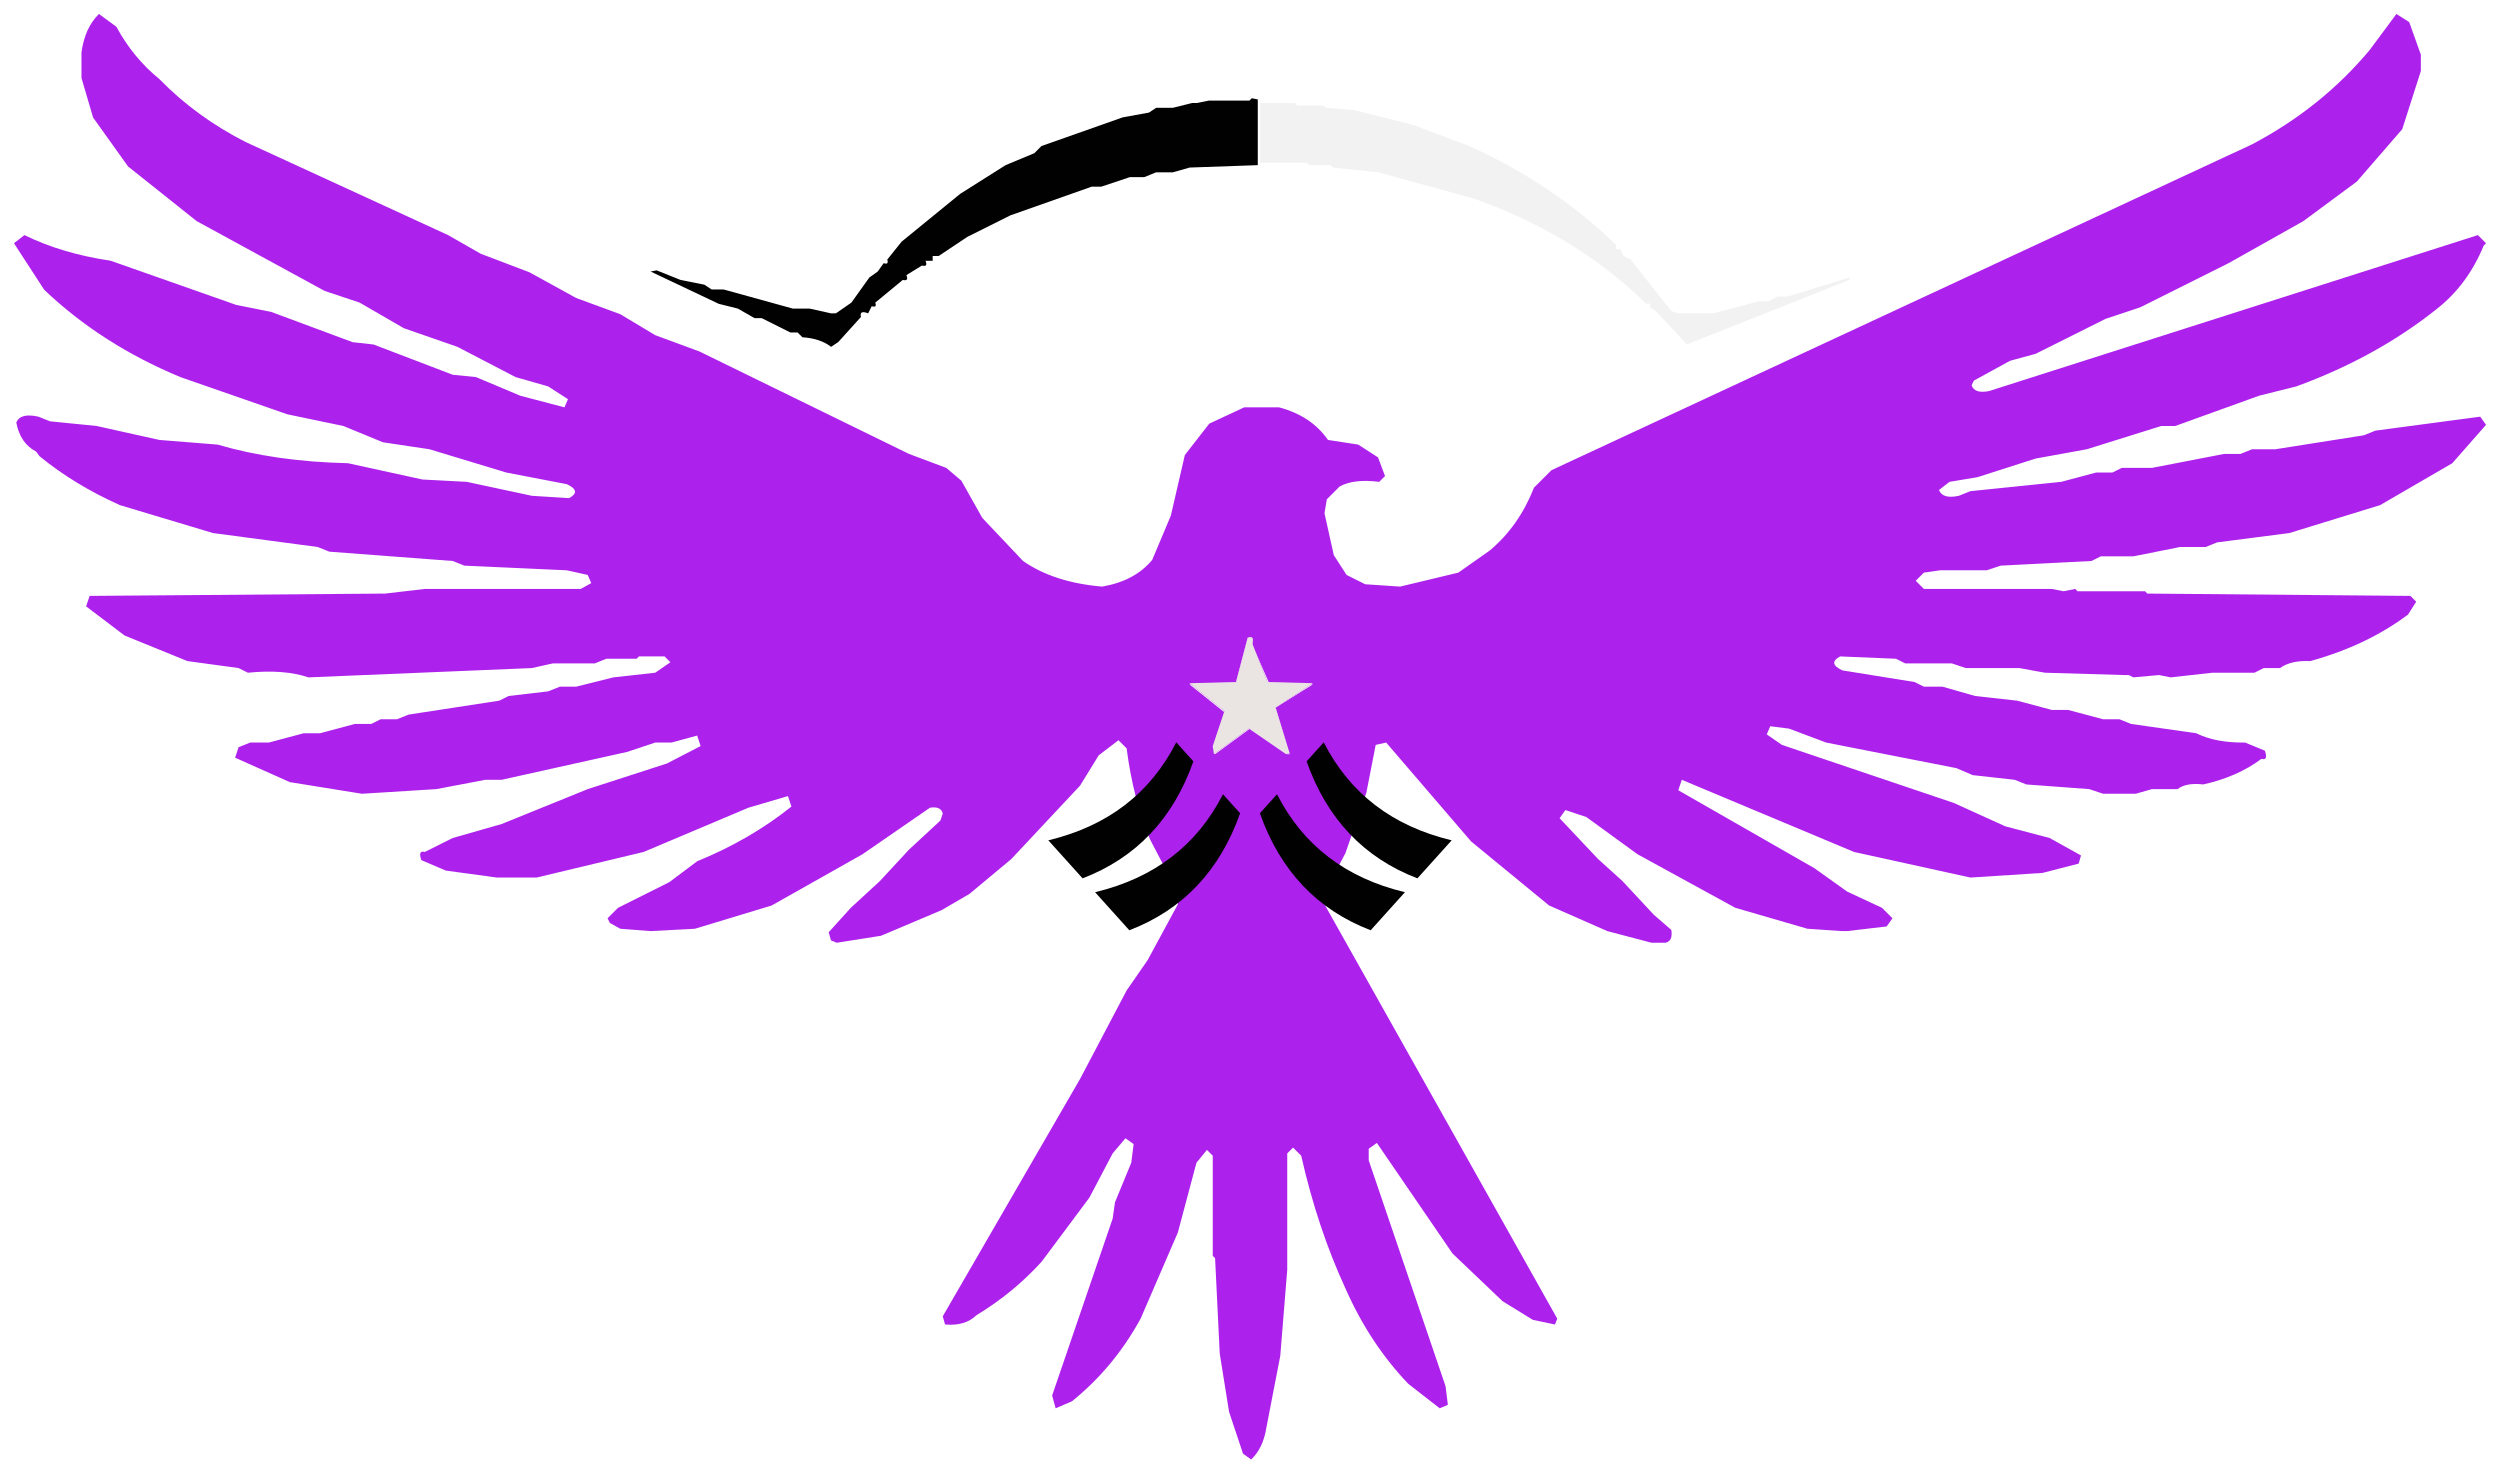
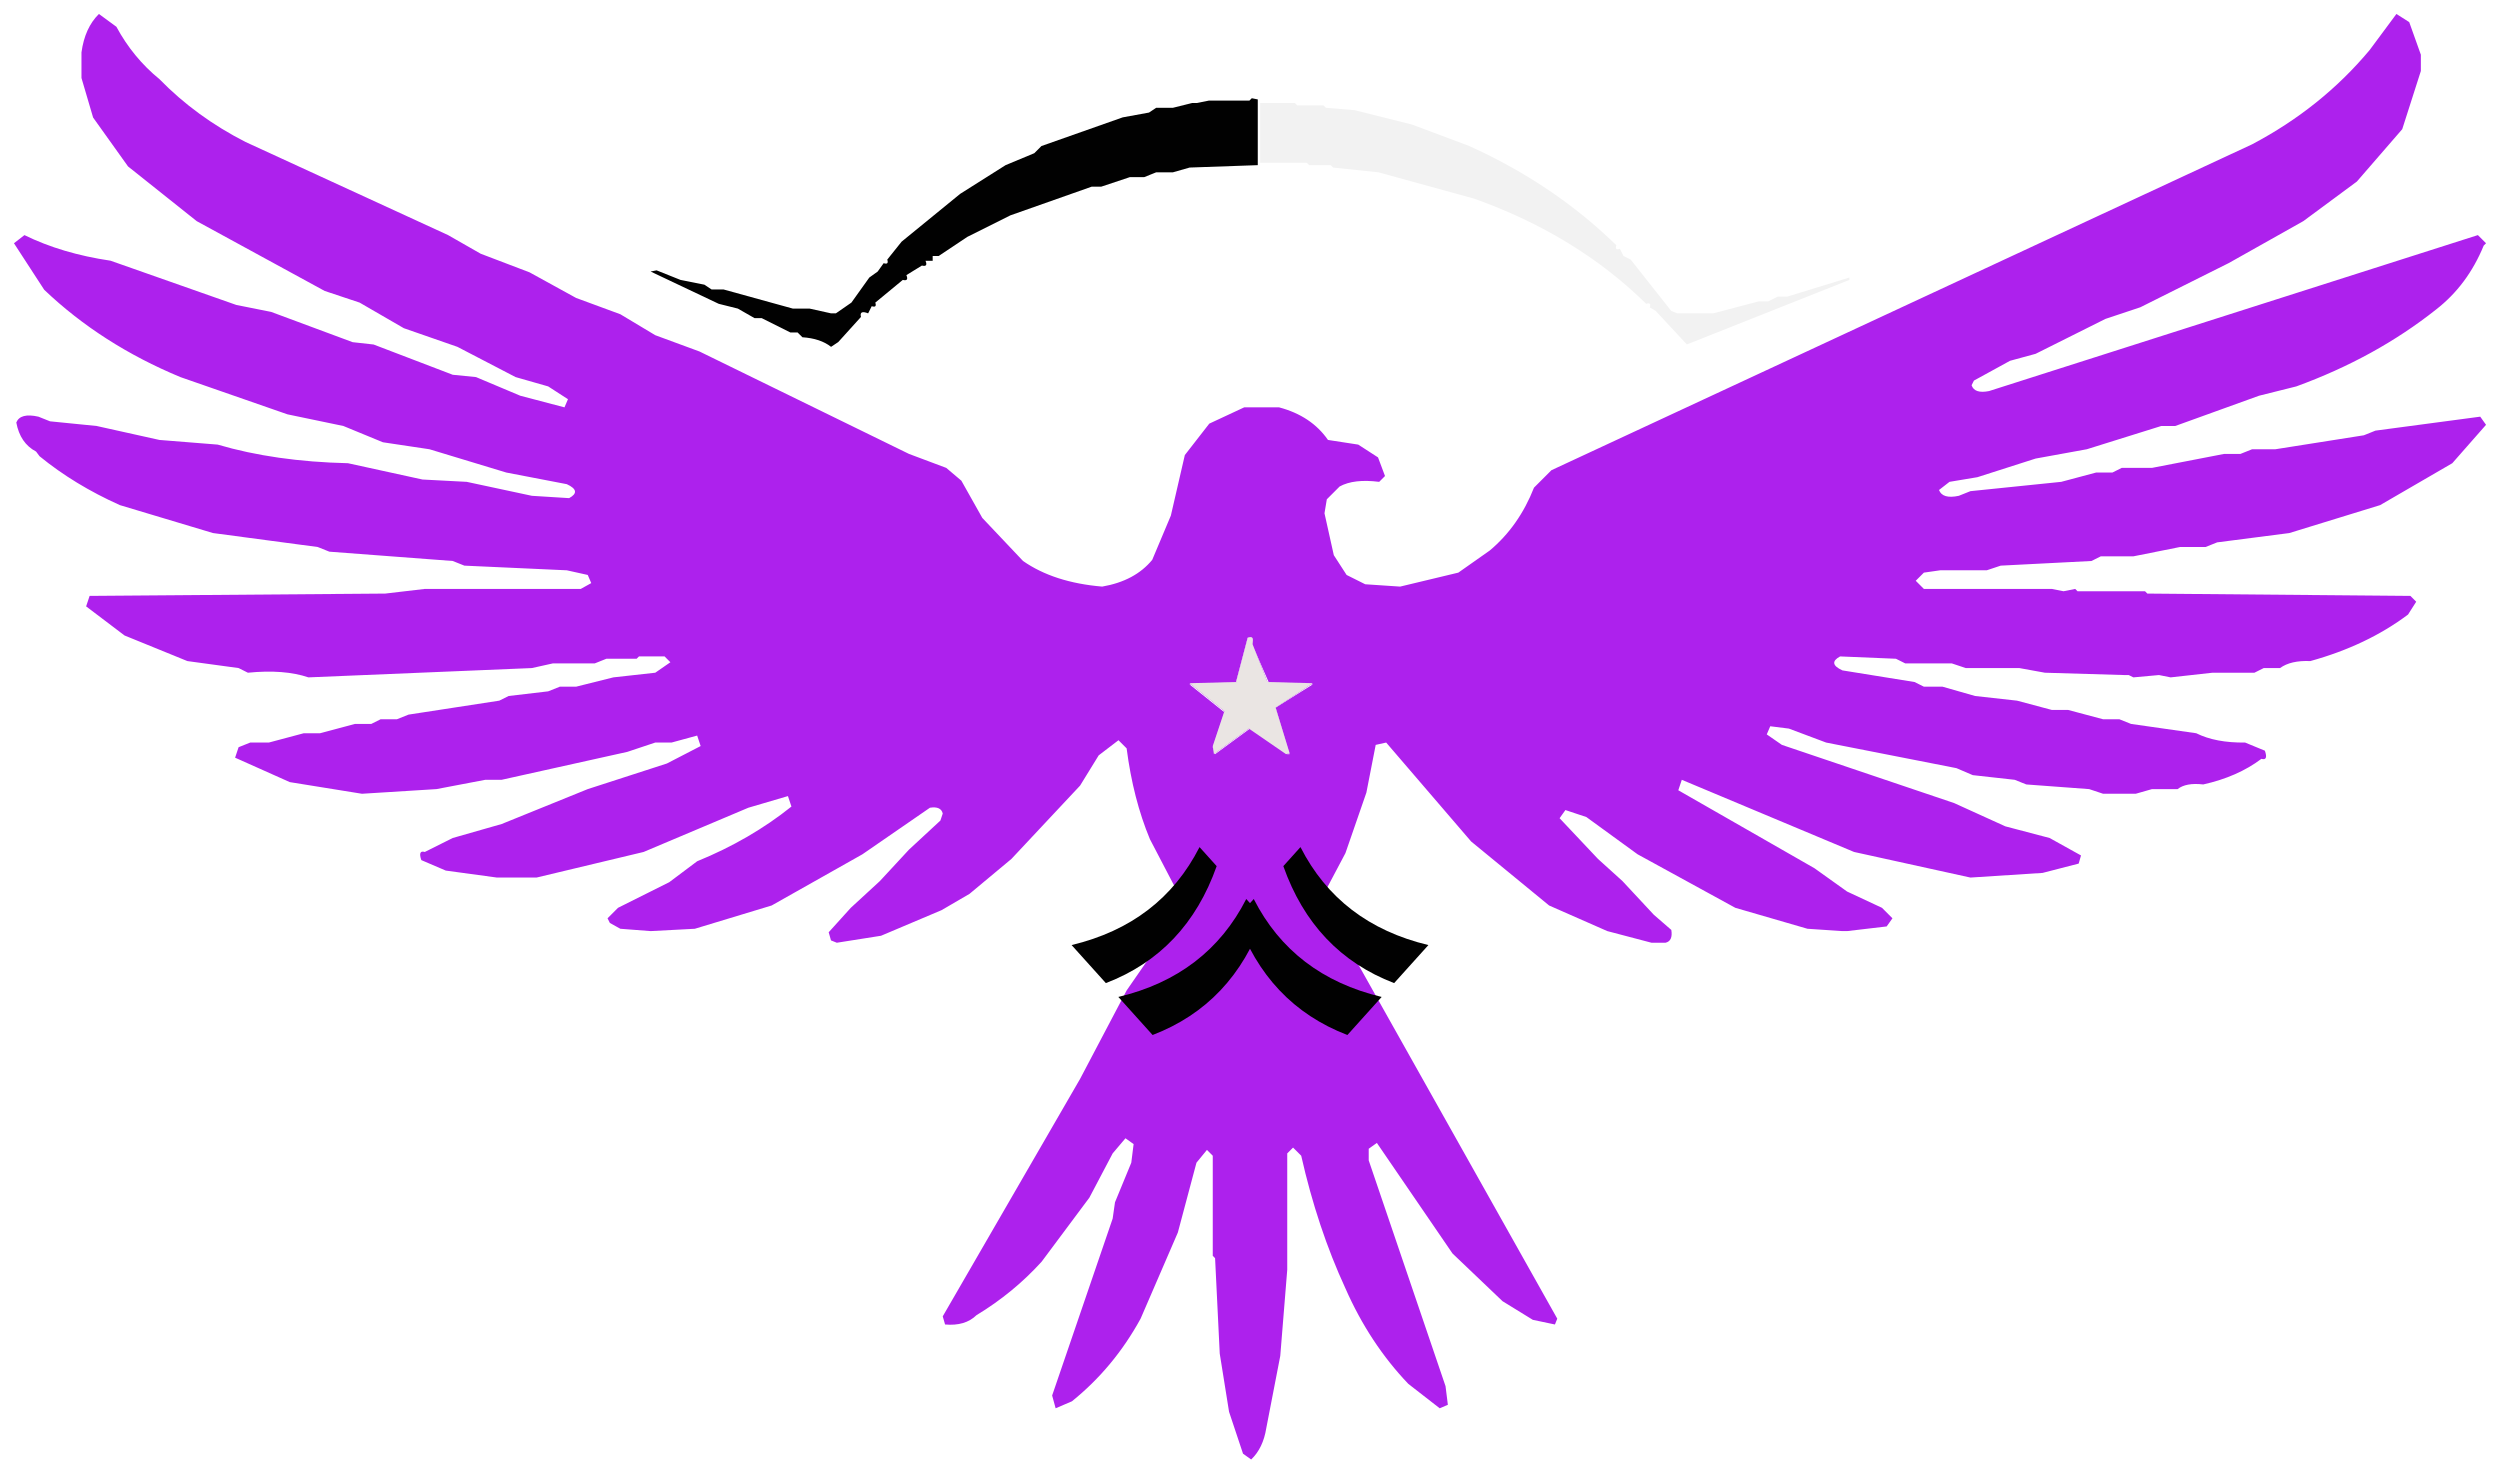
<svg xmlns="http://www.w3.org/2000/svg" viewBox="167 84 1074 633">
  <g fill="#AD21ED">
    <path d="M 209.5 90 L 217 95.5 Q 224.2 108.8 235.5 118 Q 251.3 134.2 272.5 145 L 359.5 185 L 373.5 193 L 394.5 201 L 414.5 212 L 433.5 219 L 448.5 228 L 467.5 235 L 557.5 279 L 573.5 285 L 580 290.5 L 589 306.5 L 606.5 325 Q 619.75 334.25 640.5 336 Q 654.57 333.57 662 324.5 L 670 305.5 L 676 279.5 L 686.5 266 L 701.5 259 L 716.5 259 Q 730.33 262.67 737.5 273 L 750.5 275 L 759 280.5 L 762 288.5 L 759.5 291 Q 748.63 289.62 742.5 293 L 737 298.5 L 736 304.5 L 740 322.5 L 745.5 331 L 753.5 335 L 768.5 336 L 793.5 330 L 807 320.5 Q 819.51 310.01 826 293.5 L 833.5 286 L 1134.5 146 Q 1164.29 130.29 1185 105.5 L 1196.5 90 L 1202 93.5 L 1207 107.5 L 1207 114.5 L 1199 139.5 L 1179.5 162 L 1156.5 179 L 1124.5 197 L 1086.5 216 L 1071.5 221 L 1041.5 236 L 1030.5 239 L 1015 247.5 L 1014 249.5 Q 1015.25 253.25 1021.5 252 L 1231.5 185 L 1235 188.5 L 1234 189.5 Q 1227.02 206.52 1213.5 217 Q 1187.57 237.57 1153.5 250 L 1137.5 254 L 1101.5 267 L 1095.5 267 L 1063.5 277 L 1041.5 281 L 1016.5 289 L 1004.5 291 L 1000 294.5 Q 1001.5 298.5 1008.5 297 L 1013.5 295 L 1052.5 291 L 1067.5 287 L 1074.5 287 L 1078.5 285 L 1091.5 285 L 1122.5 279 L 1129.5 279 L 1134.5 277 L 1144.5 277 L 1182.5 271 L 1187.5 269 L 1232.5 263 L 1235 266.5 L 1220.5 283 L 1189.5 301 L 1150.5 313 L 1119.5 317 L 1114.5 319 L 1103.5 319 L 1083.5 323 L 1069.5 323 L 1065.5 325 L 1026.5 327 L 1020.5 329 L 1000.5 329 L 993.5 330 L 990 333.5 L 993.5 337 L 1048.5 337 L 1053.5 338 L 1058.5 337 L 1059.5 338 L 1088.5 338 L 1089.5 339 L 1202.5 340 L 1205 342.5 L 1201.5 348 Q 1183.8 361.3 1159.5 368 Q 1151.13 367.63 1146.5 371 L 1139.5 371 L 1135.5 373 L 1117.5 373 L 1099.5 375 L 1094.5 374 L 1083.5 375 L 1081.5 374 L 1079.5 374 L 1045.5 373 L 1034.5 371 L 1011.5 371 L 1005.5 369 L 985.5 369 L 981.5 367 L 957.5 366 Q 952 369 958.5 372 L 989.5 377 L 993.5 379 L 1001.5 379 L 1015.5 383 L 1033.5 385 L 1048.5 389 L 1055.5 389 L 1070.5 393 L 1077.5 393 L 1082.5 395 L 1110.5 399 Q 1118.84 403.16 1131.5 403 L 1140 406.5 Q 1141.5 410.88 1138.5 410 Q 1128.23 417.73 1113.5 421 Q 1106.14 420.14 1102.5 423 L 1091.5 423 L 1084.5 425 L 1070.5 425 L 1064.5 423 L 1037.5 421 L 1032.5 419 L 1014.5 417 L 1007.5 414 L 951.5 403 L 935.5 397 L 927.5 396 L 926 399.5 L 932.5 404 L 1006.5 429 L 1028.5 439 L 1047.5 444 L 1061 451.5 L 1060 455 L 1044.5 459 L 1013.5 461 L 963.5 450 L 889.5 419 L 888 423.5 L 946.5 457 L 960.5 467 L 975.5 474 L 980 478.5 L 977.5 482 L 960.5 484 L 958.5 484 L 943.5 483 L 912.5 474 L 870.5 451 L 848.5 435 L 839.5 432 L 837 435.5 L 853.5 453 L 864 462.5 L 877.5 477 L 885 483.5 Q 885.75 488.25 882.5 489 L 876.5 489 L 857.5 484 L 832.5 473 L 799 445.5 L 762.5 403 L 758 404 L 754 424.5 L 745 450.5 L 736 467.5 L 736 472.5 L 836 650.5 L 835 653 L 825.5 651 L 812.5 643 L 791 622.5 L 758.5 575 L 755 577.5 L 755 582.5 L 788 679.5 L 789 687.5 L 785.5 689 L 772 678.5 Q 755.4 661.1 745 637.5 Q 733 611.5 726 580.5 L 722.5 577 L 720 579.5 L 720 629.5 L 717 666.5 L 711 697.5 Q 709.63 706.13 704.5 711 L 701 708.5 L 695 690.5 L 691 665.5 L 689 624.5 L 688 623.5 L 688 580.5 L 685.5 578 L 681 583.5 L 673 613.5 L 657 650.5 Q 645.5 671.5 627.5 686 L 620.5 689 L 619 683.5 L 645 607.5 L 646 600.5 L 653 583.5 L 654 575.5 L 650.5 573 L 645 579.5 L 635 598.5 L 614.5 626 Q 602.38 639.38 586.5 649 Q 581.62 653.77 573 653 L 572 649.5 L 631 547.5 L 651 509.5 L 660 496.5 L 673 472.5 L 673 467.5 L 661 444.5 Q 653.8 427.21 651 405.5 L 647.5 402 L 639 408.5 L 631 421.5 L 601.5 453 L 583.5 468 L 571.5 475 L 545.5 486 L 526.5 489 L 524 488 L 523 484.5 L 532.5 474 L 545 462.5 L 557.5 449 L 571 436.5 L 572 433.5 Q 571.25 430.25 566.5 431 L 537.5 451 L 498.5 473 L 465.5 483 L 446.5 484 L 433.5 483 L 429 480.5 L 428 478.5 L 432.5 474 L 454.5 463 L 466.5 454 Q 489.23 444.73 507 430.5 L 505.5 426 L 488.5 431 L 443.5 450 L 397.5 461 L 380.5 461 L 358.5 458 L 348 453.5 Q 346.5 449.12 349.5 450 L 361.5 444 L 382.5 438 L 419.5 423 L 453.5 412 L 468 404.5 L 466.5 400 L 455.5 403 L 448.5 403 L 436.5 407 L 382.5 419 L 375.5 419 L 354.5 423 L 322.5 425 L 291.5 420 L 268 409.5 L 269.5 405 L 274.5 403 L 282.5 403 L 297.5 399 L 304.5 399 L 319.5 395 L 326.5 395 L 330.5 393 L 337.5 393 L 342.5 391 L 381.5 385 L 385.5 383 L 402.5 381 L 407.5 379 L 414.5 379 L 430.5 375 L 448.5 373 L 455 368.5 L 452.5 366 L 441.5 366 L 440.5 367 L 427.5 367 L 422.5 369 L 404.5 369 L 395.5 371 L 299.5 375 Q 289.05 371.45 273.5 373 L 269.5 371 L 247.5 368 L 220.5 357 L 204 344.5 L 205.5 340 L 332.5 339 L 349.5 337 L 416.5 337 L 421 334.5 L 419.5 331 L 410.5 329 L 366.5 327 L 361.5 325 L 308.5 321 L 303.5 319 L 258.5 313 L 218.5 301 Q 198.98 292.25 184 280 L 182.5 278 Q 175.63 274.38 174 265.5 Q 175.75 261.25 183.5 263 L 188.5 265 L 208.5 267 L 235.5 273 L 260.5 275 Q 285.22 282.28 316.5 283 L 348.5 290 L 367.5 291 L 395.5 297 L 411.5 298 Q 417 295 410.5 292 L 384.5 287 L 351.5 277 L 331.5 274 L 314.5 267 L 290.5 262 L 244.5 246 Q 210.59 231.91 186 208.5 L 173 188.5 L 177.5 185 Q 193.59 192.91 214.5 196 L 268.5 215 L 283.5 218 L 318.5 231 L 327.5 232 L 361.5 245 L 371.5 246 L 390.5 254 L 409.5 259 L 411 255.5 L 402.5 250 L 388.5 246 L 363.5 233 L 340.5 225 L 321.5 214 L 306.5 209 L 251.5 179 L 222 155.5 L 207 134.5 L 202 117.5 L 202 106.5 Q 203.44 95.94 209.5 90 Z M 703 358 L 698 377 L 678 378 L 693 390 L 688 405 L 689 408 L 704 397 L 720 408 L 721 408 L 715 388 L 731 378 L 712 377 L 705 361 Q 706 357 703 358 Z " />
    <path d="M 703 358 Q 706 356.75 705 360.5 L 711.5 377 L 731 377.5 L 715 388 L 721 407.5 L 719.5 408 L 703.5 397 L 688.5 408 L 688 404.5 L 693 389.5 L 678 377.5 L 698 377 L 703 358 Z " />
  </g>
  <g fill="#EAE5E3">
    <path d="M 703 358 Q 706 356.75 705 360.5 L 711.5 377 L 731 377.5 L 715 388 L 721 407.5 L 719.5 408 L 703.5 397 L 688.5 408 L 688 404.5 L 693 389.5 L 678 377.5 L 698 377 L 703 358 Z " />
  </g>
  <g fill="#010101">
    <path d="M 704.77 126.2 L 707.34 126.71 L 707.34 154.95 L 678.07 155.98 L 670.88 158.03 L 663.69 158.03 L 658.56 160.09 L 652.4 160.09 L 640.07 164.2 L 635.97 164.2 L 601.05 176.52 L 582.57 185.76 L 570.24 193.98 L 567.68 193.98 L 567.68 196.03 L 564.6 196.03 Q 565.76 198.77 563.06 198.08 L 556.38 202.19 Q 557.54 204.93 554.84 204.25 L 543.03 214 Q 543.8 216.31 541.49 215.54 L 539.95 218.62 Q 536.1 217.08 536.87 220.16 L 527.11 230.95 L 524.03 233 Q 519.43 229.39 511.71 228.89 L 509.66 226.84 L 506.57 226.84 L 494.25 220.68 L 491.17 220.68 L 483.98 216.57 L 475.77 214.52 L 446.5 200.65 L 449.07 200.14 L 459.34 204.25 L 469.61 206.3 L 472.69 208.35 L 477.82 208.35 L 507.6 216.57 L 514.79 216.57 L 524.03 218.62 L 526.09 218.62 L 532.76 214 L 540.46 203.22 L 544.06 200.65 L 546.62 197.06 Q 548.94 197.83 548.17 195.52 L 554.33 187.82 L 579.49 167.28 L 599 154.95 L 611.32 149.82 L 614.4 146.74 L 649.32 134.42 L 660.61 132.36 L 663.69 130.31 L 670.88 130.31 L 679.1 128.25 L 681.15 128.25 L 686.29 127.23 L 703.74 127.23 L 704.77 126.2 Z " />
  </g>
  <g fill="#F2F2F2">
    <path d="M 708.36 128.25 L 723.25 128.25 L 724.28 129.28 L 735.58 129.28 L 736.6 130.31 L 748.93 131.33 L 773.57 137.5 L 798.22 146.74 Q 834.62 163.22 861.38 189.36 Q 860.61 191.67 862.92 190.9 L 864.46 193.98 L 867.54 195.52 L 884.99 217.6 L 887.56 218.62 L 902.97 218.62 L 922.48 213.49 L 926.58 213.49 L 930.69 211.43 L 934.8 211.43 L 961.5 203.22 L 961.5 204.25 L 891.67 231.97 L 878.32 217.6 L 875.75 216.06 Q 876.52 213.75 874.21 214.52 Q 844.18 184.98 800.27 169.33 L 759.2 158.03 L 739.69 155.98 L 738.66 154.95 L 729.42 154.95 L 728.39 153.93 L 708.36 153.93 L 708.36 128.25 Z " />
  </g>
  <g fill="#010101">
-     <path d="M 728.32 411.09 Q 741.41 448.11 775.92 461.34 L 790.64 445 Q 752.45 435.84 735.68 402.91 Z" />
-     <path d="M 708.25 433.38 Q 721.34 470.4 755.84 483.64 L 770.56 467.29 Q 732.38 458.14 715.61 425.21 Z" />
-     <path d="M 679.68 411.09 Q 666.59 448.11 632.08 461.34 L 617.36 445 Q 655.55 435.84 672.32 402.91 Z" />
-     <path d="M 699.75 433.38 Q 686.66 470.4 652.16 483.64 L 637.44 467.29 Q 675.62 458.14 692.39 425.21 Z" />
+     <path d="M 718.32 456.09 Q 731.41 493.11 765.92 506.34 L 780.64 490 Q 742.45 480.84 725.68 447.91 Z" />
+     <path d="M 698.25 478.38 Q 711.34 515.4 745.84 528.64 L 760.56 512.29 Q 722.38 503.14 705.61 470.21 Z" />
+     <path d="M 689.68 456.09 Q 676.59 493.11 642.08 506.34 L 627.36 490 Q 665.55 480.84 682.32 447.91 Z" />
+     <path d="M 709.75 478.38 Q 696.66 515.4 662.16 528.64 L 647.44 512.29 Q 685.62 503.14 702.39 470.21 Z" />
  </g>
</svg>
